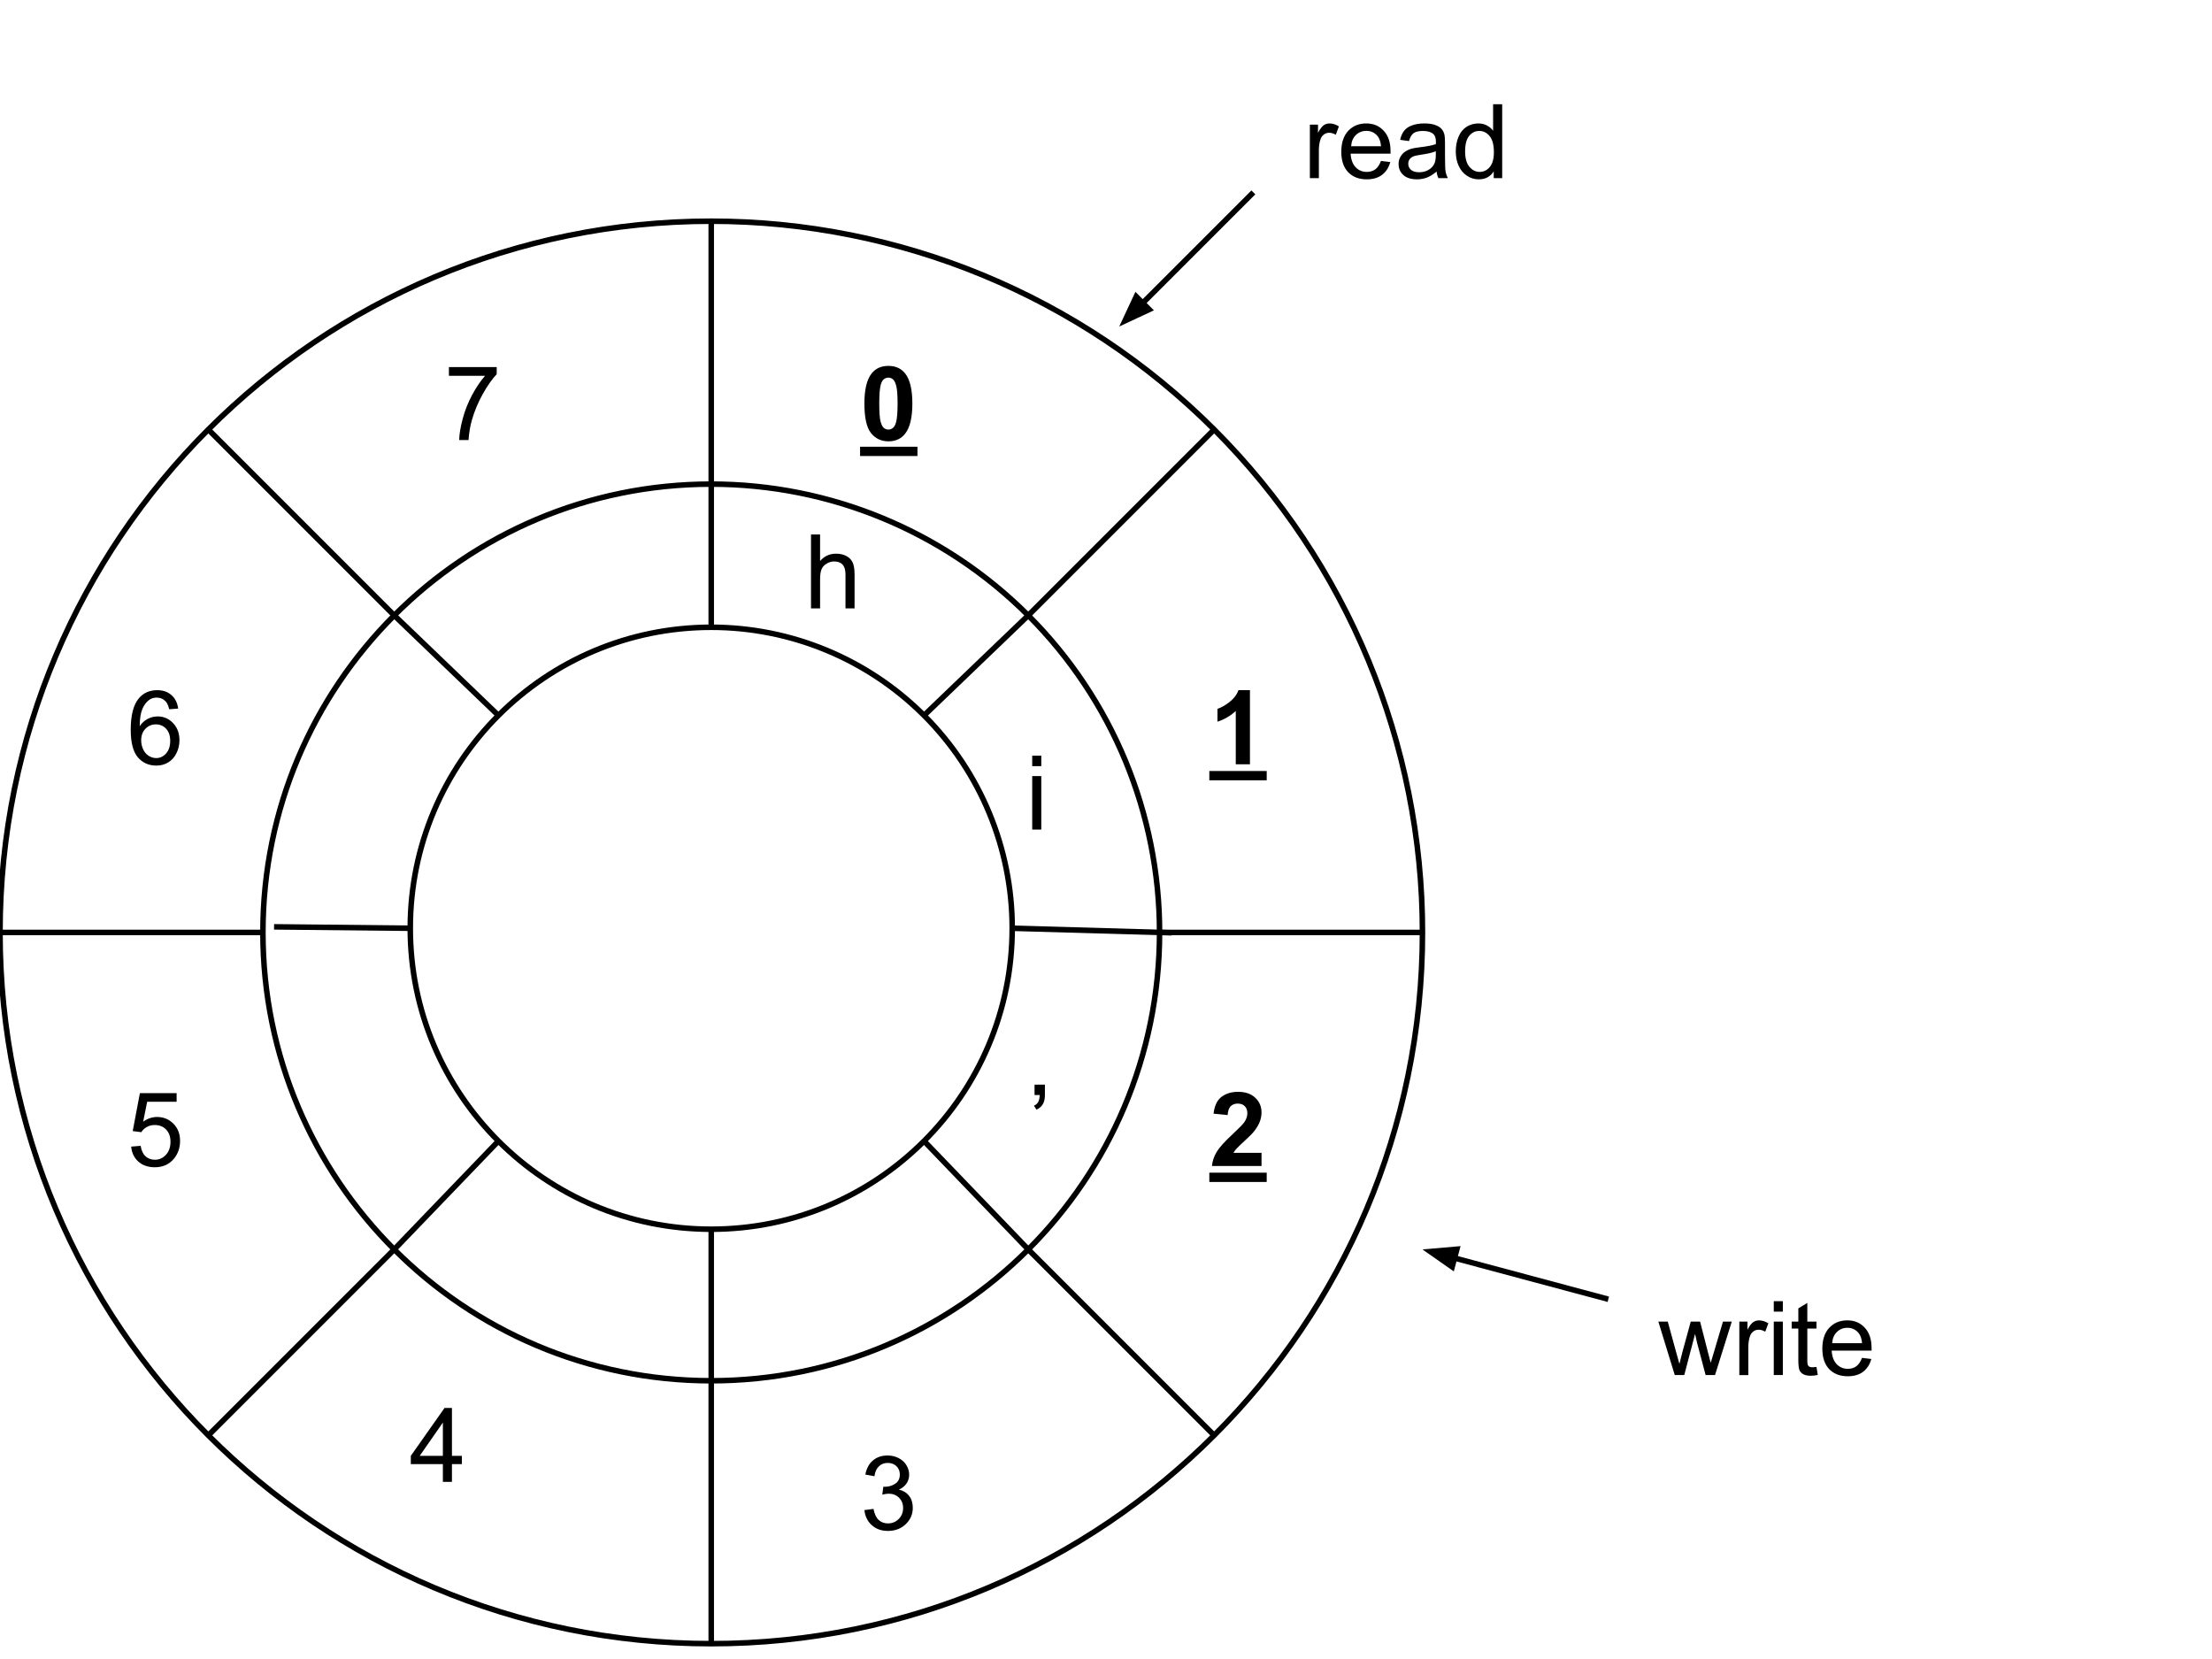
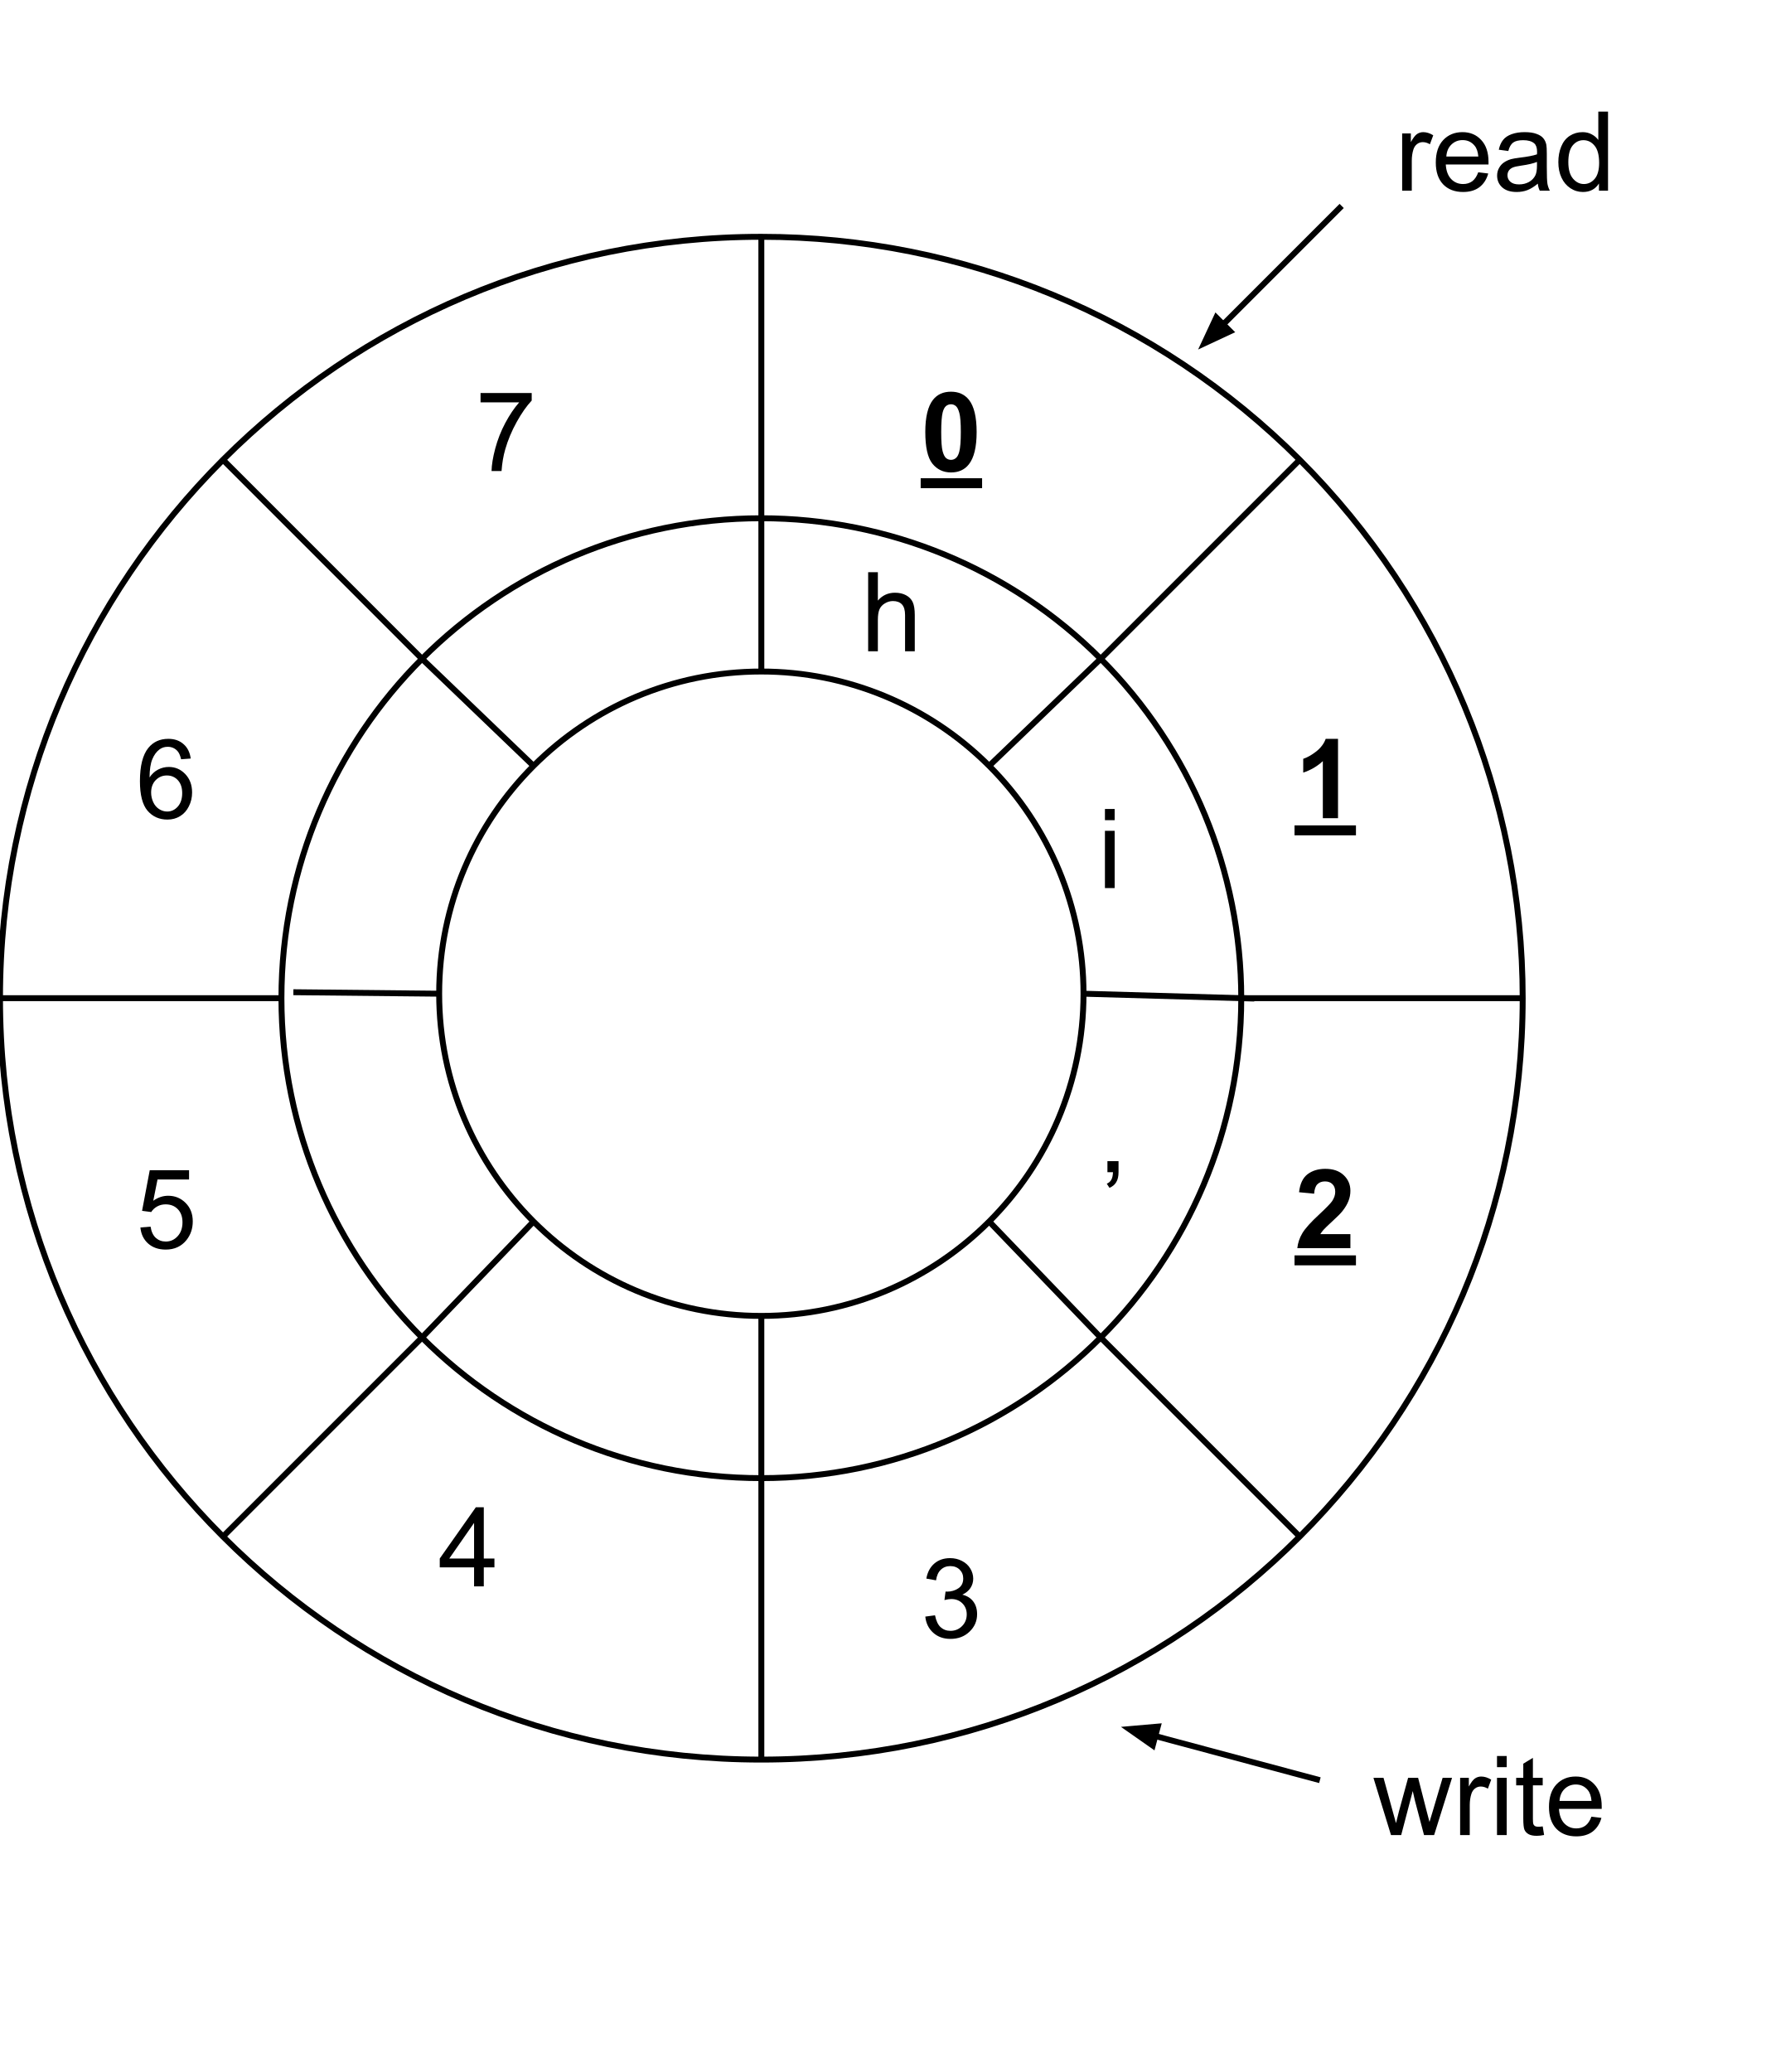
- <svg xmlns="http://www.w3.org/2000/svg" version="1.1" viewBox="0.0 0.0 400.0 300.0" width="400" height="300" fill="none" stroke="none" stroke-linecap="square" stroke-miterlimit="10">
+ <svg xmlns="http://www.w3.org/2000/svg" version="1.1" viewBox="0.0 0.0 300.0 350.0" width="300" height="350" fill="none" stroke="none" stroke-linecap="square" stroke-miterlimit="10">
  <clipPath id="p.0">
    <path d="m0 0l960.0 0l0 720.0l-960.0 0l0 -720.0z" clip-rule="nonzero" />
  </clipPath>
  <g clip-path="url(#p.0)">
    <path fill="#000000" fill-opacity="0.0" d="m0 0l960.0 0l0 720.0l-960.0 0z" fill-rule="evenodd" />
    <path fill="#000000" fill-opacity="0.0" d="m0 168.614l0 0c0 -71.032 57.583 -128.614 128.614 -128.614l0 0c34.111 0 66.824 13.55 90.944 37.67c24.12 24.12 37.67 56.833 37.67 90.944l0 0c0 71.032 -57.583 128.614 -128.614 128.614l0 0c-71.032 0 -128.614 -57.583 -128.614 -128.614z" fill-rule="evenodd" />
    <path stroke="#000000" stroke-width="1.0" stroke-linejoin="round" stroke-linecap="butt" d="m0 168.614l0 0c0 -71.032 57.583 -128.614 128.614 -128.614l0 0c34.111 0 66.824 13.55 90.944 37.67c24.12 24.12 37.67 56.833 37.67 90.944l0 0c0 71.032 -57.583 128.614 -128.614 128.614l0 0c-71.032 0 -128.614 -57.583 -128.614 -128.614z" fill-rule="evenodd" />
    <path fill="#000000" fill-opacity="0.0" d="m47.543 168.614l0 0c0 -44.774 36.297 -81.071 81.071 -81.071l0 0c21.501 0 42.122 8.541 57.326 23.745c15.204 15.204 23.745 35.824 23.745 57.326l0 0c0 44.774 -36.297 81.071 -81.071 81.071l0 0c-44.774 0 -81.071 -36.297 -81.071 -81.071z" fill-rule="evenodd" />
    <path stroke="#000000" stroke-width="1.0" stroke-linejoin="round" stroke-linecap="butt" d="m47.543 168.614l0 0c0 -44.774 36.297 -81.071 81.071 -81.071l0 0c21.501 0 42.122 8.541 57.326 23.745c15.204 15.204 23.745 35.824 23.745 57.326l0 0c0 44.774 -36.297 81.071 -81.071 81.071l0 0c-44.774 0 -81.071 -36.297 -81.071 -81.071z" fill-rule="evenodd" />
    <path fill="#000000" fill-opacity="0.0" d="m185.94 111.288l33.606 -33.606" fill-rule="evenodd" />
    <path stroke="#000000" stroke-width="1.0" stroke-linejoin="round" stroke-linecap="butt" d="m185.94 111.288l33.606 -33.606" fill-rule="evenodd" />
    <path fill="#000000" fill-opacity="0.0" d="m209.685 168.614l47.559 0" fill-rule="evenodd" />
    <path stroke="#000000" stroke-width="1.0" stroke-linejoin="round" stroke-linecap="butt" d="m209.685 168.614l47.559 0" fill-rule="evenodd" />
    <path fill="#000000" fill-opacity="0.0" d="m185.94 225.94l33.606 33.606" fill-rule="evenodd" />
    <path stroke="#000000" stroke-width="1.0" stroke-linejoin="round" stroke-linecap="butt" d="m185.94 225.94l33.606 33.606" fill-rule="evenodd" />
    <path fill="#000000" fill-opacity="0.0" d="m128.614 249.685l0 47.559" fill-rule="evenodd" />
    <path stroke="#000000" stroke-width="1.0" stroke-linejoin="round" stroke-linecap="butt" d="m128.614 249.685l0 47.559" fill-rule="evenodd" />
    <path fill="#000000" fill-opacity="0.0" d="m71.288 225.94l-33.606 33.606" fill-rule="evenodd" />
    <path stroke="#000000" stroke-width="1.0" stroke-linejoin="round" stroke-linecap="butt" d="m71.288 225.94l-33.606 33.606" fill-rule="evenodd" />
    <path fill="#000000" fill-opacity="0.0" d="m47.543 168.614l-47.528 0" fill-rule="evenodd" />
    <path stroke="#000000" stroke-width="1.0" stroke-linejoin="round" stroke-linecap="butt" d="m47.543 168.614l-47.528 0" fill-rule="evenodd" />
    <path fill="#000000" fill-opacity="0.0" d="m71.288 111.288l-33.606 -33.606" fill-rule="evenodd" />
    <path stroke="#000000" stroke-width="1.0" stroke-linejoin="round" stroke-linecap="butt" d="m71.288 111.288l-33.606 -33.606" fill-rule="evenodd" />
    <path fill="#000000" fill-opacity="0.0" d="m128.614 87.543l0 -47.528" fill-rule="evenodd" />
    <path stroke="#000000" stroke-width="1.0" stroke-linejoin="round" stroke-linecap="butt" d="m128.614 87.543l0 -47.528" fill-rule="evenodd" />
    <path fill="#000000" fill-opacity="0.0" d="m146.53 52.651l33.606 0l0 42.016l-33.606 0z" fill-rule="evenodd" />
    <path fill="#000000" fill-opacity="0.0" d="m155.53 62.682l10.376 0l0 21.453l-10.376 0l0 -21.453z" fill-rule="nonzero" />
    <path fill="#000000" d="m160.655 66.165q1.938 0 3.031 1.375q1.297 1.641 1.297 5.438q0 3.797 -1.312 5.453q-1.078 1.375 -3.016 1.375q-1.953 0 -3.156 -1.5q-1.188 -1.5 -1.188 -5.344q0 -3.781 1.312 -5.438q1.078 -1.359 3.031 -1.359zm0 2.125q-0.469 0 -0.844 0.297q-0.359 0.297 -0.562 1.062q-0.25 0.984 -0.25 3.328q0 2.359 0.234 3.234q0.234 0.875 0.594 1.172q0.359 0.297 0.828 0.297q0.453 0 0.812 -0.297q0.375 -0.297 0.578 -1.062q0.266 -0.984 0.266 -3.344q0 -2.344 -0.25 -3.219q-0.234 -0.875 -0.594 -1.172q-0.359 -0.297 -0.812 -0.297z" fill-rule="nonzero" />
    <path fill="#000000" fill-opacity="0.0" d="m165.906 62.682l0 0l0 21.453l0 0l0 -21.453z" fill-rule="nonzero" />
    <path fill="#000000" d="m155.53 80.784l10.376 0l0 1.68l-10.376 0l0 -1.68z" fill-rule="nonzero" />
    <path fill="#000000" fill-opacity="0.0" d="m209.685 111.289l33.606 0l0 42.016l-33.606 0z" fill-rule="evenodd" />
    <path fill="#000000" fill-opacity="0.0" d="m218.685 121.32l10.376 0l0 21.453l-10.376 0l0 -21.453z" fill-rule="nonzero" />
    <path fill="#000000" d="m226.029 138.209l-2.562 0l0 -9.641q-1.406 1.312 -3.312 1.938l0 -2.328q1.016 -0.328 2.188 -1.234q1.172 -0.922 1.609 -2.141l2.078 0l0 13.406z" fill-rule="nonzero" />
    <path fill="#010000" fill-opacity="0.0" d="m229.061 121.32l0 0l0 21.453l0 0l0 -21.453z" fill-rule="nonzero" />
    <path fill="#000000" d="m218.685 139.422l10.376 0l0 1.68l-10.376 0l0 -1.68z" fill-rule="nonzero" />
    <path fill="#000000" fill-opacity="0.0" d="m209.685 183.924l33.606 0l0 42.016l-33.606 0z" fill-rule="evenodd" />
    <path fill="#000000" fill-opacity="0.0" d="m218.685 193.955l10.376 0l0 21.453l-10.376 0l0 -21.453z" fill-rule="nonzero" />
    <path fill="#000000" d="m228.123 208.469l0 2.375l-8.969 0q0.141 -1.344 0.859 -2.547q0.734 -1.219 2.891 -3.203q1.734 -1.625 2.125 -2.188q0.531 -0.797 0.531 -1.578q0 -0.844 -0.469 -1.297q-0.453 -0.469 -1.266 -0.469q-0.797 0 -1.281 0.484q-0.469 0.469 -0.547 1.594l-2.547 -0.25q0.234 -2.109 1.422 -3.031q1.203 -0.922 3.016 -0.922q1.969 0 3.094 1.062q1.141 1.062 1.141 2.656q0 0.891 -0.328 1.719q-0.312 0.812 -1.016 1.703q-0.469 0.594 -1.688 1.703q-1.203 1.109 -1.531 1.484q-0.312 0.359 -0.516 0.703l5.078 0z" fill-rule="nonzero" />
    <path fill="#010000" fill-opacity="0.0" d="m229.061 193.955l0 0l0 21.453l0 0l0 -21.453z" fill-rule="nonzero" />
    <path fill="#000000" d="m218.685 212.057l10.376 0l0 1.68l-10.376 0l0 -1.68z" fill-rule="nonzero" />
    <path fill="#000000" fill-opacity="0.0" d="m146.53 249.685l33.606 0l0 42.016l-33.606 0z" fill-rule="evenodd" />
    <path fill="#000000" d="m156.311 273.074l1.641 -0.219q0.281 1.406 0.953 2.016q0.688 0.609 1.656 0.609q1.156 0 1.953 -0.797q0.797 -0.797 0.797 -1.984q0 -1.125 -0.734 -1.859q-0.734 -0.734 -1.875 -0.734q-0.469 0 -1.156 0.172l0.188 -1.438q0.156 0.016 0.266 0.016q1.047 0 1.875 -0.547q0.844 -0.547 0.844 -1.672q0 -0.906 -0.609 -1.5q-0.609 -0.594 -1.578 -0.594q-0.953 0 -1.594 0.609q-0.641 0.594 -0.812 1.797l-1.641 -0.297q0.297 -1.641 1.359 -2.547q1.062 -0.906 2.656 -0.906q1.094 0 2.0 0.469q0.922 0.469 1.406 1.281q0.5 0.812 0.5 1.719q0 0.859 -0.469 1.578q-0.469 0.703 -1.375 1.125q1.188 0.281 1.844 1.141q0.656 0.859 0.656 2.156q0 1.734 -1.281 2.953q-1.266 1.219 -3.219 1.219q-1.766 0 -2.922 -1.047q-1.156 -1.047 -1.328 -2.719z" fill-rule="nonzero" />
    <path fill="#000000" fill-opacity="0.0" d="m65.055 241.045l33.606 0l0 42.016l-33.606 0z" fill-rule="evenodd" />
    <path fill="#000000" d="m80.086 267.965l0 -3.203l-5.797 0l0 -1.5l6.094 -8.656l1.344 0l0 8.656l1.797 0l0 1.5l-1.797 0l0 3.203l-1.641 0zm0 -4.703l0 -6.016l-4.188 6.016l4.188 0z" fill-rule="nonzero" />
    <path fill="#000000" fill-opacity="0.0" d="m13.937 183.924l33.606 0l0 42.016l-33.606 0z" fill-rule="evenodd" />
    <path fill="#000000" d="m23.718 207.344l1.719 -0.141q0.188 1.25 0.875 1.891q0.703 0.625 1.688 0.625q1.188 0 2.0 -0.891q0.828 -0.891 0.828 -2.359q0 -1.406 -0.797 -2.219q-0.781 -0.812 -2.062 -0.812q-0.781 0 -1.422 0.359q-0.641 0.359 -1.0 0.938l-1.547 -0.203l1.297 -6.859l6.641 0l0 1.562l-5.328 0l-0.719 3.594q1.203 -0.844 2.516 -0.844q1.75 0 2.953 1.219q1.203 1.203 1.203 3.109q0 1.812 -1.047 3.141q-1.297 1.625 -3.516 1.625q-1.812 0 -2.969 -1.016q-1.156 -1.031 -1.312 -2.719z" fill-rule="nonzero" />
    <path fill="#000000" fill-opacity="0.0" d="m13.937 111.289l33.606 0l0 42.016l-33.606 0z" fill-rule="evenodd" />
    <path fill="#000000" d="m32.218 128.131l-1.625 0.125q-0.219 -0.969 -0.625 -1.406q-0.656 -0.703 -1.641 -0.703q-0.781 0 -1.375 0.438q-0.766 0.562 -1.219 1.656q-0.453 1.078 -0.469 3.078q0.594 -0.891 1.453 -1.328q0.859 -0.438 1.797 -0.438q1.641 0 2.781 1.203q1.156 1.203 1.156 3.109q0 1.266 -0.547 2.344q-0.531 1.078 -1.484 1.656q-0.938 0.578 -2.141 0.578q-2.062 0 -3.359 -1.5q-1.281 -1.516 -1.281 -4.984q0 -3.875 1.422 -5.625q1.25 -1.531 3.375 -1.531q1.562 0 2.562 0.891q1.016 0.875 1.219 2.438zm-6.688 5.75q0 0.844 0.359 1.625q0.359 0.766 1.0 1.172q0.641 0.406 1.359 0.406q1.031 0 1.781 -0.828q0.75 -0.844 0.75 -2.281q0 -1.391 -0.734 -2.188q-0.734 -0.797 -1.859 -0.797q-1.109 0 -1.891 0.797q-0.766 0.797 -0.766 2.094z" fill-rule="nonzero" />
    <path fill="#000000" fill-opacity="0.0" d="m71.289 52.651l33.606 0l0 42.016l-33.606 0z" fill-rule="evenodd" />
    <path fill="#000000" d="m81.179 67.962l0 -1.578l8.641 0l0 1.281q-1.281 1.359 -2.531 3.609q-1.25 2.25 -1.938 4.625q-0.484 1.672 -0.625 3.672l-1.688 0q0.031 -1.578 0.625 -3.812q0.594 -2.234 1.688 -4.297q1.109 -2.078 2.359 -3.5l-6.531 0z" fill-rule="nonzero" />
    <path fill="#000000" fill-opacity="0.0" d="m226.648 34.79l-24.252 24.252" fill-rule="evenodd" />
    <path stroke="#000000" stroke-width="1.0" stroke-linejoin="round" stroke-linecap="butt" d="m226.648 34.79l-20.009 20.009" fill-rule="evenodd" />
    <path fill="#000000" stroke="#000000" stroke-width="1.0" stroke-linecap="butt" d="m205.471 53.631l-2.041 4.377l4.377 -2.041z" fill-rule="evenodd" />
    <path fill="#000000" fill-opacity="0.0" d="m226.648 5.291l128.598 0l0 42.016l-128.598 0z" fill-rule="evenodd" />
    <path fill="#000000" d="m236.867 32.211l0 -9.672l1.469 0l0 1.469q0.562 -1.031 1.031 -1.359q0.484 -0.328 1.062 -0.328q0.828 0 1.688 0.531l-0.562 1.516q-0.609 -0.359 -1.203 -0.359q-0.547 0 -0.969 0.328q-0.422 0.328 -0.609 0.891q-0.281 0.875 -0.281 1.922l0 5.063l-1.625 0zm12.853 -3.109l1.688 0.203q-0.406 1.484 -1.484 2.312q-1.078 0.813 -2.766 0.813q-2.125 0 -3.375 -1.297q-1.234 -1.312 -1.234 -3.672q0 -2.453 1.25 -3.797q1.266 -1.344 3.266 -1.344q1.938 0 3.156 1.328q1.234 1.312 1.234 3.703q0 0.156 0 0.438l-7.219 0q0.094 1.594 0.906 2.453q0.812 0.844 2.016 0.844q0.906 0 1.547 -0.469q0.641 -0.484 1.016 -1.516zm-5.391 -2.656l5.406 0q-0.109 -1.219 -0.625 -1.828q-0.781 -0.953 -2.031 -0.953q-1.125 0 -1.906 0.766q-0.766 0.75 -0.844 2.016zm15.454 4.578q-0.922 0.766 -1.766 1.094q-0.828 0.312 -1.797 0.312q-1.594 0 -2.453 -0.781q-0.859 -0.781 -0.859 -1.984q0 -0.719 0.328 -1.297q0.328 -0.594 0.844 -0.938q0.531 -0.359 1.188 -0.547q0.469 -0.125 1.453 -0.25q1.984 -0.234 2.922 -0.562q0.016 -0.344 0.016 -0.422q0 -1.0 -0.469 -1.422q-0.625 -0.547 -1.875 -0.547q-1.156 0 -1.703 0.406q-0.547 0.406 -0.812 1.422l-1.609 -0.219q0.219 -1.016 0.719 -1.641q0.5 -0.641 1.453 -0.984q0.953 -0.344 2.188 -0.344q1.25 0 2.016 0.297q0.781 0.281 1.141 0.734q0.375 0.438 0.516 1.109q0.078 0.422 0.078 1.516l0 2.188q0 2.281 0.109 2.891q0.109 0.594 0.406 1.156l-1.703 0q-0.266 -0.516 -0.328 -1.188zm-0.141 -3.672q-0.891 0.375 -2.672 0.625q-1.016 0.141 -1.438 0.328q-0.422 0.188 -0.656 0.531q-0.219 0.344 -0.219 0.781q0 0.656 0.5 1.094q0.5 0.438 1.453 0.438q0.938 0 1.672 -0.406q0.75 -0.422 1.094 -1.141q0.266 -0.562 0.266 -1.641l0 -0.609zm10.469 4.859l0 -1.219q-0.906 1.438 -2.703 1.438q-1.156 0 -2.125 -0.641q-0.969 -0.641 -1.5 -1.781q-0.531 -1.141 -0.531 -2.625q0 -1.453 0.484 -2.625q0.484 -1.188 1.438 -1.812q0.969 -0.625 2.172 -0.625q0.875 0 1.547 0.375q0.688 0.359 1.109 0.953l0 -4.797l1.641 0l0 13.359l-1.531 0zm-5.172 -4.828q0 1.859 0.781 2.781q0.781 0.922 1.844 0.922q1.078 0 1.828 -0.875q0.75 -0.891 0.75 -2.688q0 -1.984 -0.766 -2.906q-0.766 -0.938 -1.891 -0.938q-1.078 0 -1.812 0.891q-0.734 0.891 -0.734 2.812z" fill-rule="nonzero" />
-     <path fill="#000000" fill-opacity="0.0" d="m290.835 234.948l-33.606 -9.008" fill-rule="evenodd" />
-     <path stroke="#000000" stroke-width="1.0" stroke-linejoin="round" stroke-linecap="butt" d="m290.835 234.948l-27.811 -7.454" fill-rule="evenodd" />
-     <path fill="#000000" stroke="#000000" stroke-width="1.0" stroke-linecap="butt" d="m263.451 225.898l-4.811 0.42l3.956 2.77z" fill-rule="evenodd" />
-     <path fill="#000000" fill-opacity="0.0" d="m290.835 221.735l128.598 0l0 42.016l-128.598 0z" fill-rule="evenodd" />
-     <path fill="#000000" d="m302.85 248.655l-2.969 -9.672l1.703 0l1.531 5.578l0.578 2.078q0.047 -0.156 0.5 -2.0l1.547 -5.656l1.688 0l1.438 5.609l0.484 1.844l0.562 -1.859l1.656 -5.594l1.594 0l-3.031 9.672l-1.703 0l-1.531 -5.797l-0.375 -1.641l-1.953 7.438l-1.719 0zm11.676 0l0 -9.672l1.469 0l0 1.469q0.562 -1.031 1.031 -1.359q0.484 -0.328 1.062 -0.328q0.828 0 1.688 0.531l-0.562 1.516q-0.609 -0.359 -1.203 -0.359q-0.547 0 -0.969 0.328q-0.422 0.328 -0.609 0.891q-0.281 0.875 -0.281 1.922l0 5.062l-1.625 0zm6.228 -11.469l0 -1.891l1.641 0l0 1.891l-1.641 0zm0 11.469l0 -9.672l1.641 0l0 9.672l-1.641 0zm7.723 -1.469l0.234 1.453q-0.688 0.141 -1.234 0.141q-0.891 0 -1.391 -0.281q-0.484 -0.281 -0.688 -0.734q-0.203 -0.469 -0.203 -1.938l0 -5.578l-1.203 0l0 -1.266l1.203 0l0 -2.391l1.625 -0.984l0 3.375l1.656 0l0 1.266l-1.656 0l0 5.672q0 0.688 0.078 0.891q0.094 0.203 0.281 0.328q0.203 0.109 0.578 0.109q0.266 0 0.719 -0.062zm8.23 -1.641l1.688 0.203q-0.406 1.484 -1.484 2.312q-1.078 0.812 -2.766 0.812q-2.125 0 -3.375 -1.297q-1.234 -1.312 -1.234 -3.672q0 -2.453 1.25 -3.797q1.266 -1.344 3.266 -1.344q1.938 0 3.156 1.328q1.234 1.312 1.234 3.703q0 0.156 0 0.438l-7.219 0q0.094 1.594 0.906 2.453q0.812 0.844 2.016 0.844q0.906 0 1.547 -0.469q0.641 -0.484 1.016 -1.516zm-5.391 -2.656l5.406 0q-0.109 -1.219 -0.625 -1.828q-0.781 -0.953 -2.031 -0.953q-1.125 0 -1.906 0.766q-0.766 0.75 -0.844 2.016z" fill-rule="nonzero" />
+     <path fill="#000000" fill-opacity="0.0" d="m222.969 300.709l-33.606 -9.008" fill-rule="evenodd" />
+     <path stroke="#000000" stroke-width="1.0" stroke-linejoin="round" stroke-linecap="butt" d="m222.969 300.709l-27.811 -7.454" fill-rule="evenodd" />
+     <path fill="#000000" stroke="#000000" stroke-width="1.0" stroke-linecap="butt" d="m195.585 291.659l-4.811 0.421l3.956 2.77z" fill-rule="evenodd" />
+     <path fill="#000000" fill-opacity="0.0" d="m222.969 283.06l128.598 0l0 42.016l-128.598 0z" fill-rule="evenodd" />
+     <path fill="#000000" d="m234.984 309.98l-2.969 -9.672l1.703 0l1.531 5.578l0.578 2.078q0.047 -0.156 0.5 -2.0l1.547 -5.656l1.688 0l1.438 5.609l0.484 1.844l0.562 -1.859l1.656 -5.594l1.594 0l-3.031 9.672l-1.703 0l-1.531 -5.797l-0.375 -1.641l-1.953 7.438l-1.719 0zm11.676 0l0 -9.672l1.469 0l0 1.469q0.562 -1.031 1.031 -1.359q0.484 -0.328 1.062 -0.328q0.828 0 1.688 0.531l-0.562 1.516q-0.609 -0.359 -1.203 -0.359q-0.547 0 -0.969 0.328q-0.422 0.328 -0.609 0.891q-0.281 0.875 -0.281 1.922l0 5.062l-1.625 0zm6.228 -11.469l0 -1.891l1.641 0l0 1.891l-1.641 0zm0 11.469l0 -9.672l1.641 0l0 9.672l-1.641 0zm7.723 -1.469l0.234 1.453q-0.688 0.141 -1.234 0.141q-0.891 0 -1.391 -0.281q-0.484 -0.281 -0.688 -0.734q-0.203 -0.469 -0.203 -1.938l0 -5.578l-1.203 0l0 -1.266l1.203 0l0 -2.391l1.625 -0.984l0 3.375l1.656 0l0 1.266l-1.656 0l0 5.672q0 0.688 0.078 0.891q0.094 0.203 0.281 0.328q0.203 0.109 0.578 0.109q0.266 0 0.719 -0.062zm8.23 -1.641l1.688 0.203q-0.406 1.484 -1.484 2.312q-1.078 0.812 -2.766 0.812q-2.125 0 -3.375 -1.297q-1.234 -1.312 -1.234 -3.672q0 -2.453 1.25 -3.797q1.266 -1.344 3.266 -1.344q1.938 0 3.156 1.328q1.234 1.312 1.234 3.703q0 0.156 0 0.438l-7.219 0q0.094 1.594 0.906 2.453q0.812 0.844 2.016 0.844q0.906 0 1.547 -0.469q0.641 -0.484 1.016 -1.516zm-5.391 -2.656l5.406 0q-0.109 -1.219 -0.625 -1.828q-0.781 -0.953 -2.031 -0.953q-1.125 0 -1.906 0.766q-0.766 0.75 -0.844 2.016z" fill-rule="nonzero" />
    <path fill="#000000" fill-opacity="0.0" d="m74.189 167.856l0 0c0 -30.058 24.367 -54.425 54.425 -54.425l0 0c14.434 0 28.278 5.734 38.484 15.941c10.207 10.207 15.941 24.05 15.941 38.484l0 0c0 30.058 -24.367 54.425 -54.425 54.425l0 0c-30.058 0 -54.425 -24.367 -54.425 -54.425z" fill-rule="evenodd" />
    <path stroke="#000000" stroke-width="1.0" stroke-linejoin="round" stroke-linecap="butt" d="m74.189 167.856l0 0c0 -30.058 24.367 -54.425 54.425 -54.425l0 0c14.434 0 28.278 5.734 38.484 15.941c10.207 10.207 15.941 24.05 15.941 38.484l0 0c0 30.058 -24.367 54.425 -54.425 54.425l0 0c-30.058 0 -54.425 -24.367 -54.425 -54.425z" fill-rule="evenodd" />
    <path fill="#000000" fill-opacity="0.0" d="m167.099 129.371l18.835 -18.079" fill-rule="evenodd" />
    <path stroke="#000000" stroke-width="1.0" stroke-linejoin="round" stroke-linecap="butt" d="m167.099 129.371l18.835 -18.079" fill-rule="evenodd" />
    <path fill="#000000" fill-opacity="0.0" d="m183.039 167.856l28.85 0.819" fill-rule="evenodd" />
    <path stroke="#000000" stroke-width="1.0" stroke-linejoin="round" stroke-linecap="butt" d="m183.039 167.856l28.85 0.819" fill-rule="evenodd" />
    <path fill="#000000" fill-opacity="0.0" d="m167.099 206.34l18.835 19.591" fill-rule="evenodd" />
    <path stroke="#000000" stroke-width="1.0" stroke-linejoin="round" stroke-linecap="butt" d="m167.099 206.34l18.835 19.591" fill-rule="evenodd" />
    <path fill="#000000" fill-opacity="0.0" d="m128.614 222.281l0 27.402" fill-rule="evenodd" />
    <path stroke="#000000" stroke-width="1.0" stroke-linejoin="round" stroke-linecap="butt" d="m128.614 222.281l0 27.402" fill-rule="evenodd" />
    <path fill="#000000" fill-opacity="0.0" d="m90.13 206.34l-18.835 19.591" fill-rule="evenodd" />
    <path stroke="#000000" stroke-width="1.0" stroke-linejoin="round" stroke-linecap="butt" d="m90.13 206.34l-18.835 19.591" fill-rule="evenodd" />
    <path fill="#000000" fill-opacity="0.0" d="m74.189 167.856l-24.63 -0.252" fill-rule="evenodd" />
    <path stroke="#000000" stroke-width="1.0" stroke-linejoin="round" stroke-linecap="butt" d="m74.189 167.856l-24.63 -0.252" fill-rule="evenodd" />
    <path fill="#000000" fill-opacity="0.0" d="m90.13 129.371l-18.835 -18.079" fill-rule="evenodd" />
    <path stroke="#000000" stroke-width="1.0" stroke-linejoin="round" stroke-linecap="butt" d="m90.13 129.371l-18.835 -18.079" fill-rule="evenodd" />
    <path fill="#000000" fill-opacity="0.0" d="m128.614 113.43l0 -25.89" fill-rule="evenodd" />
    <path stroke="#000000" stroke-width="1.0" stroke-linejoin="round" stroke-linecap="butt" d="m128.614 113.43l0 -25.89" fill-rule="evenodd" />
    <path fill="#000000" fill-opacity="0.0" d="m136.423 83.092l18.835 0l0 42.016l-18.835 0z" fill-rule="evenodd" />
    <path fill="#000000" d="m146.657 110.012l0 -13.359l1.641 0l0 4.797q1.141 -1.328 2.891 -1.328q1.078 0 1.859 0.422q0.797 0.422 1.141 1.172q0.344 0.75 0.344 2.172l0 6.125l-1.641 0l0 -6.125q0 -1.234 -0.531 -1.797q-0.531 -0.562 -1.516 -0.562q-0.719 0 -1.359 0.391q-0.641 0.375 -0.922 1.016q-0.266 0.641 -0.266 1.781l0 5.297l-1.641 0z" fill-rule="nonzero" />
    <path fill="#000000" fill-opacity="0.0" d="m176.423 123.092l18.835 0l0 42.016l-18.835 0z" fill-rule="evenodd" />
    <path fill="#000000" d="m186.657 138.543l0 -1.891l1.641 0l0 1.891l-1.641 0zm0 11.469l0 -9.672l1.641 0l0 9.672l-1.641 0z" fill-rule="nonzero" />
    <path fill="#000000" fill-opacity="0.0" d="m176.423 171.092l18.835 0l0 42.016l-18.835 0z" fill-rule="evenodd" />
    <path fill="#000000" d="m187.079 198.012l0 -1.875l1.875 0l0 1.875q0 1.031 -0.375 1.656q-0.359 0.641 -1.156 0.984l-0.453 -0.703q0.516 -0.219 0.766 -0.672q0.25 -0.438 0.281 -1.266l-0.938 0z" fill-rule="nonzero" />
  </g>
</svg>
